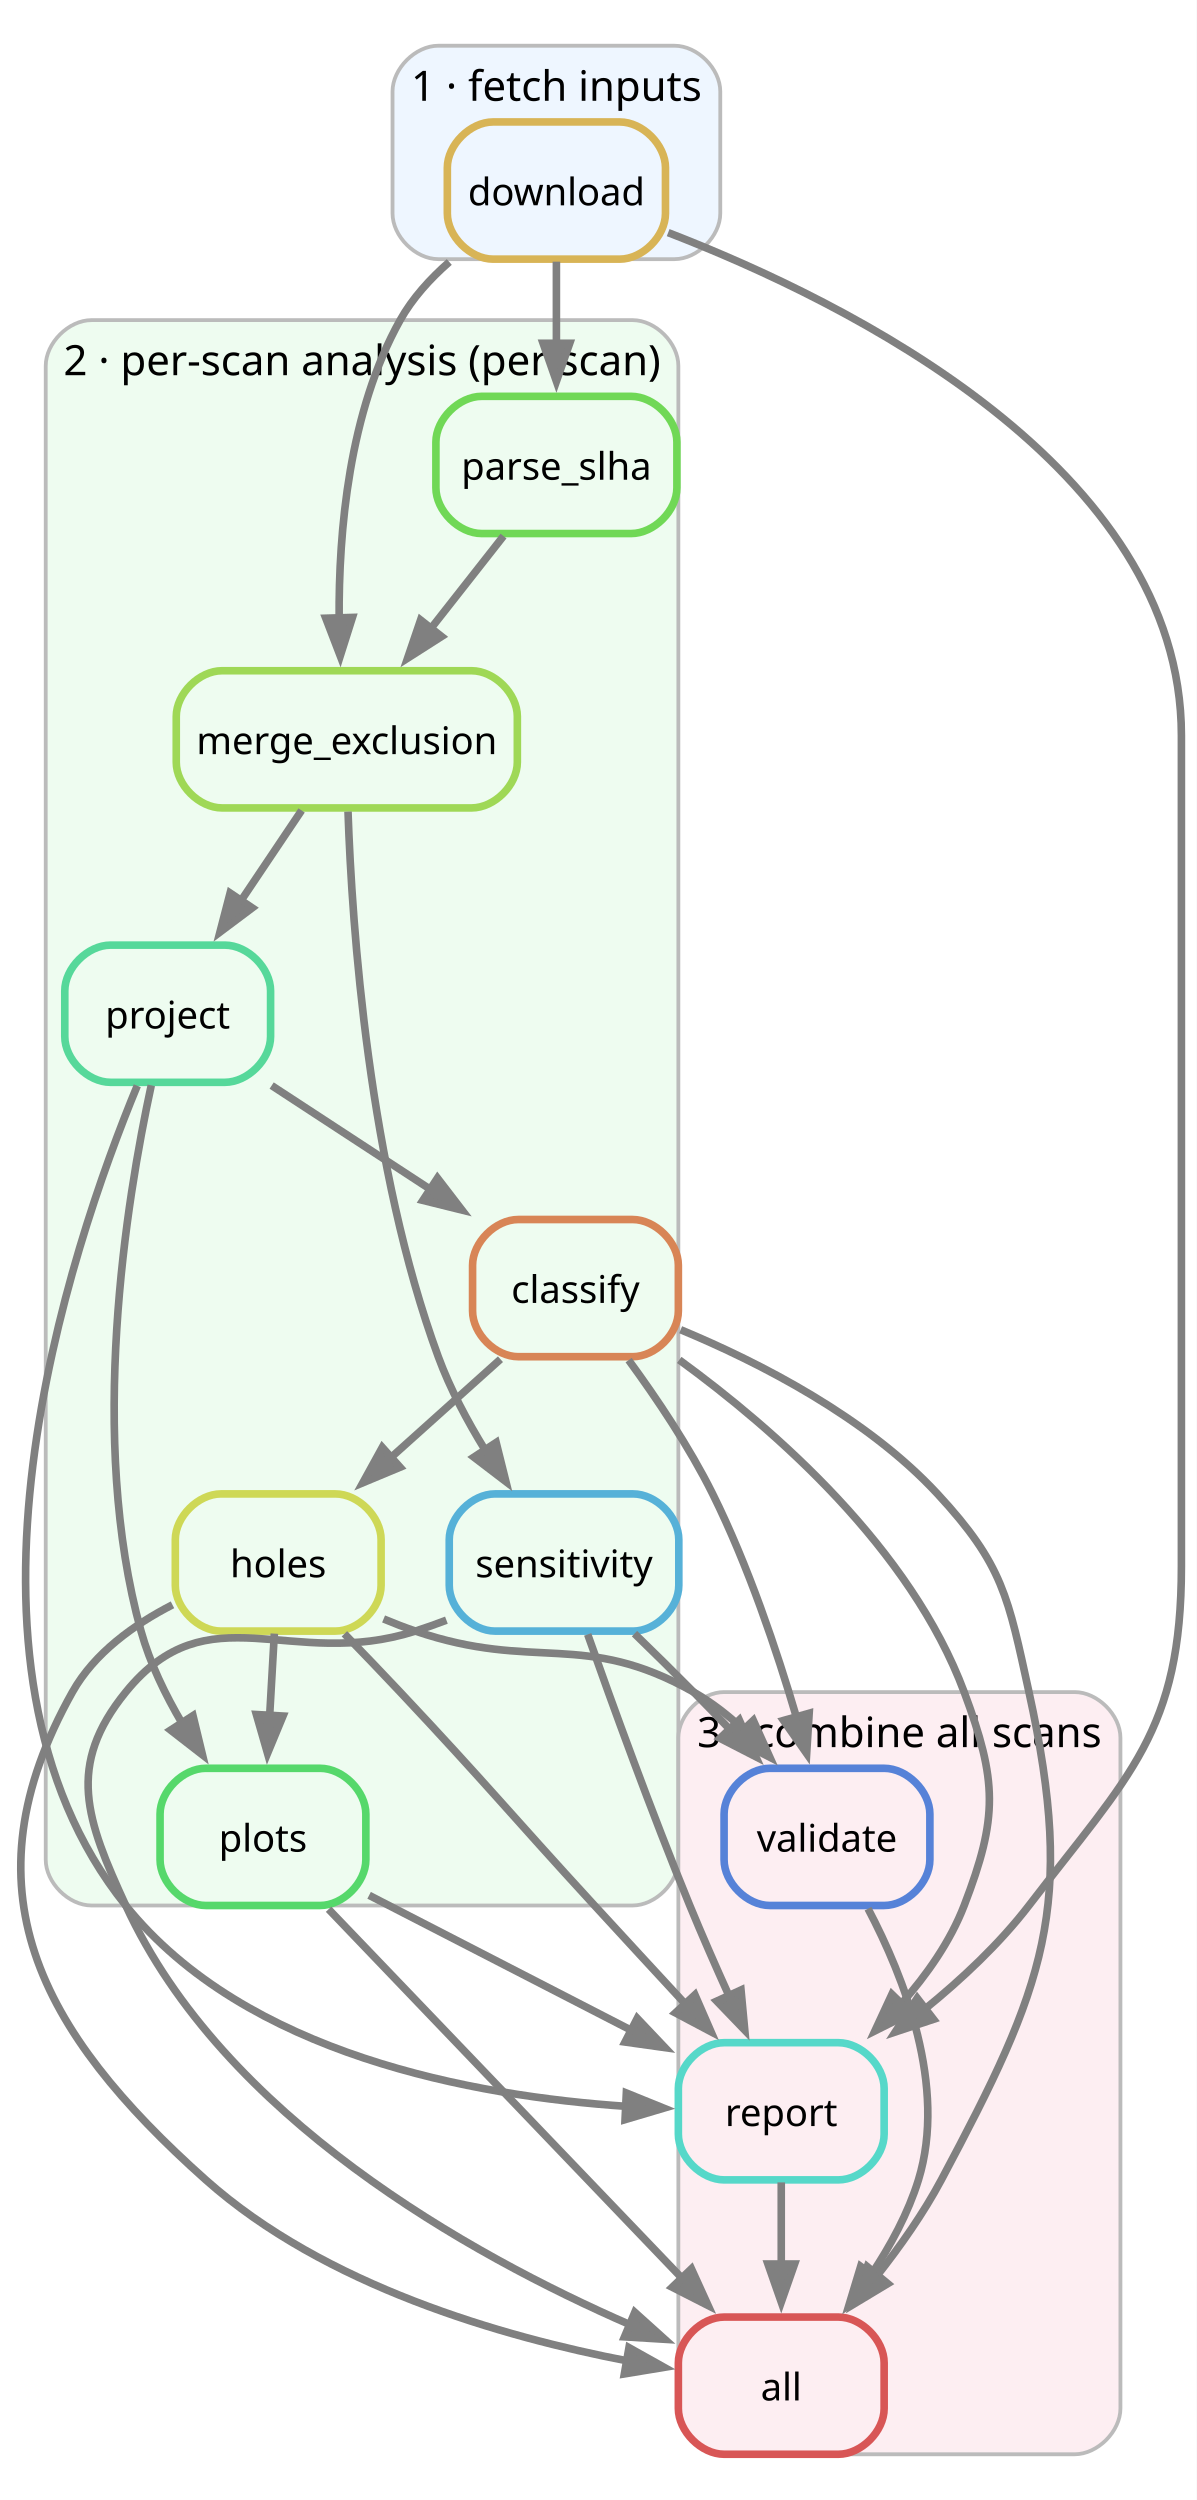
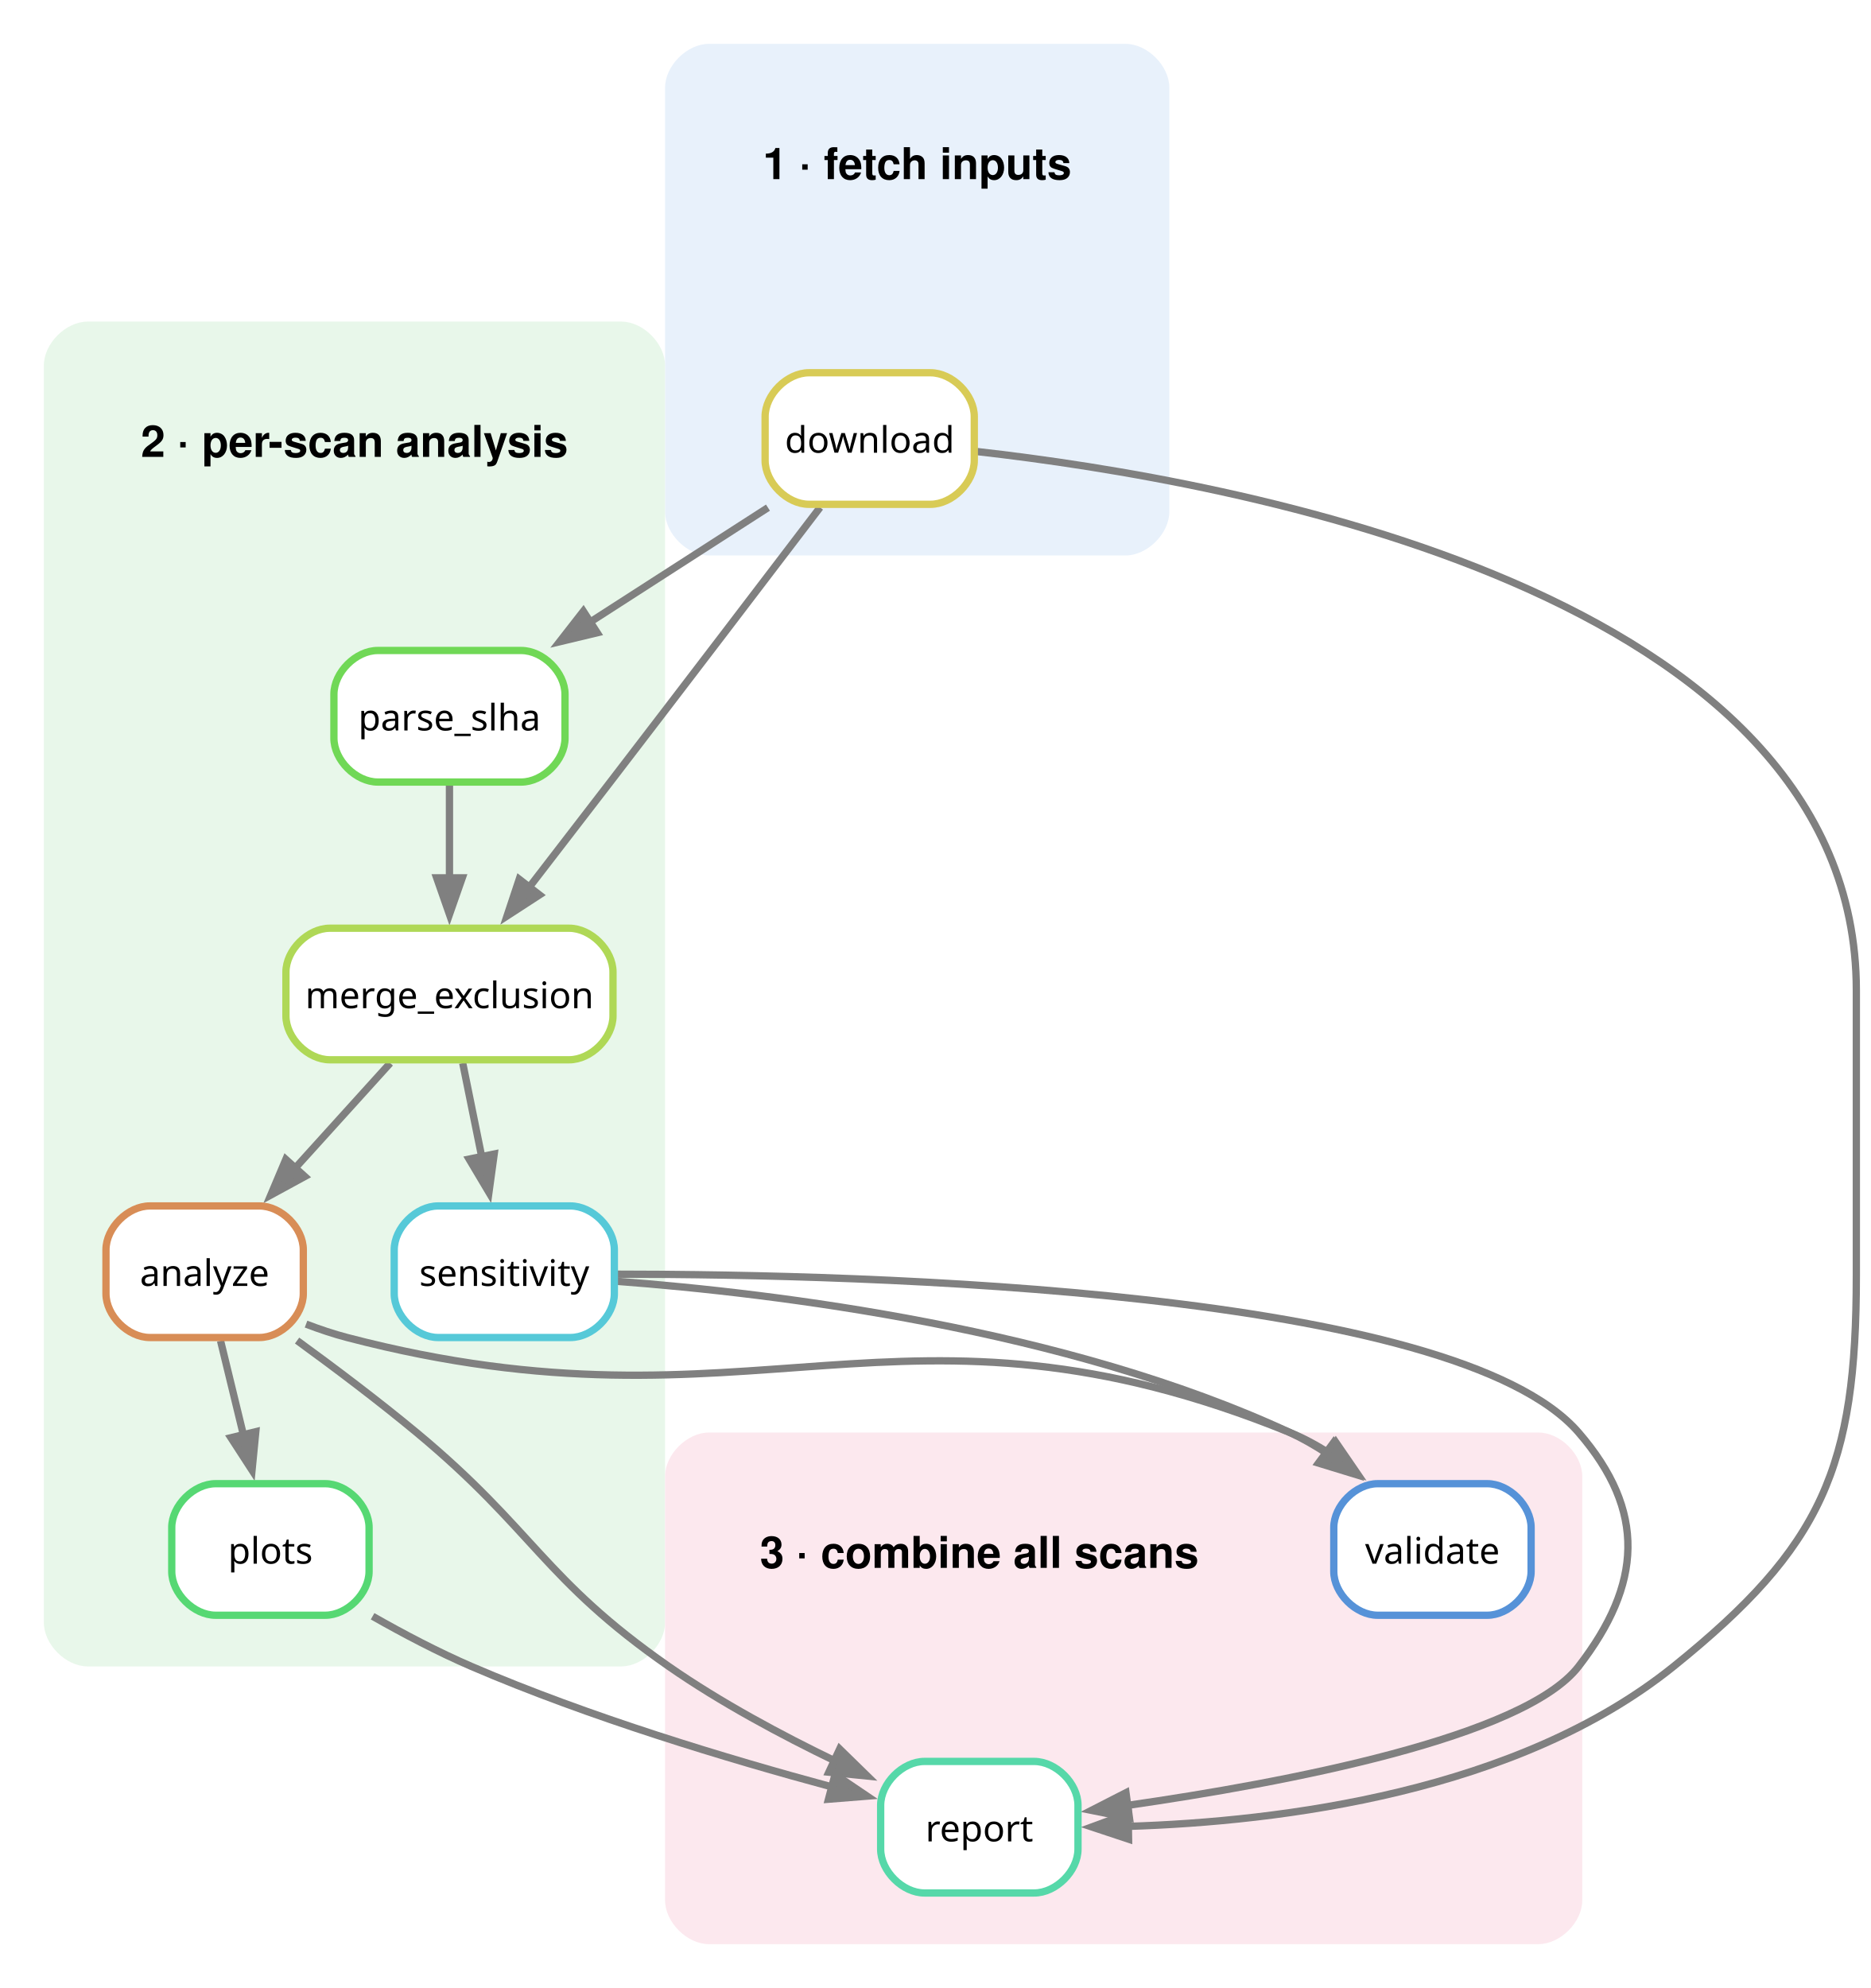
- <svg xmlns="http://www.w3.org/2000/svg" width="314pt" height="656pt" viewBox="0.00 0.00 314.00 656.00">
-   <g id="graph0" class="graph" transform="scale(1 1) rotate(0) translate(4 652)">
-     <polygon fill="white" stroke="none" points="-4,4 -4,-652 310,-652 310,4 -4,4" />
+ <svg xmlns="http://www.w3.org/2000/svg" width="512pt" height="544pt" viewBox="0.00 0.00 512.00 544.00">
+   <g id="graph0" class="graph" transform="scale(1 1) rotate(0) translate(4 540)">
+     <polygon fill="white" stroke="none" points="-4,4 -4,-540 508,-540 508,4 -4,4" />
    <g id="clust1" class="cluster">
-       <path fill="#eef6ff" stroke="#bbbbbb" d="M111,-584C111,-584 173,-584 173,-584 179,-584 185,-590 185,-596 185,-596 185,-628 185,-628 185,-634 179,-640 173,-640 173,-640 111,-640 111,-640 105,-640 99,-634 99,-628 99,-628 99,-596 99,-596 99,-590 105,-584 111,-584" />
-       <text xml:space="preserve" text-anchor="middle" x="142" y="-625.55" font-family="sans" font-size="11.00">1 · fetch inputs</text>
+       <path fill="#e8f1fb" stroke="#e8f1fb" stroke-width="0" d="M190,-388C190,-388 304,-388 304,-388 310,-388 316,-394 316,-400 316,-400 316,-516 316,-516 316,-522 310,-528 304,-528 304,-528 190,-528 190,-528 184,-528 178,-522 178,-516 178,-516 178,-400 178,-400 178,-394 184,-388 190,-388" />
    </g>
    <g id="clust2" class="cluster">
-       <path fill="#eefcf0" stroke="#bbbbbb" d="M20,-152C20,-152 162,-152 162,-152 168,-152 174,-158 174,-164 174,-164 174,-556 174,-556 174,-562 168,-568 162,-568 162,-568 20,-568 20,-568 14,-568 8,-562 8,-556 8,-556 8,-164 8,-164 8,-158 14,-152 20,-152" />
-       <text xml:space="preserve" text-anchor="middle" x="91" y="-553.55" font-family="sans" font-size="11.00">2 · per-scan analysis (per scan)</text>
+       <path fill="#e8f7ea" stroke="#e8f7ea" stroke-width="0" d="M20,-84C20,-84 166,-84 166,-84 172,-84 178,-90 178,-96 178,-96 178,-440 178,-440 178,-446 172,-452 166,-452 166,-452 20,-452 20,-452 14,-452 8,-446 8,-440 8,-440 8,-96 8,-96 8,-90 14,-84 20,-84" />
    </g>
    <g id="clust3" class="cluster">
-       <path fill="#fdeef2" stroke="#bbbbbb" d="M186,-8C186,-8 278,-8 278,-8 284,-8 290,-14 290,-20 290,-20 290,-196 290,-196 290,-202 284,-208 278,-208 278,-208 186,-208 186,-208 180,-208 174,-202 174,-196 174,-196 174,-20 174,-20 174,-14 180,-8 186,-8" />
-       <text xml:space="preserve" text-anchor="middle" x="232" y="-193.55" font-family="sans" font-size="11.00">3 · combine all scans</text>
+       <path fill="#fce8ee" stroke="#fce8ee" stroke-width="0" d="M190,-8C190,-8 417,-8 417,-8 423,-8 429,-14 429,-20 429,-20 429,-136 429,-136 429,-142 423,-148 417,-148 417,-148 190,-148 190,-148 184,-148 178,-142 178,-136 178,-136 178,-20 178,-20 178,-14 184,-8 190,-8" />
+     </g>
+     <g id="edge11" class="edge">
+       <path fill="none" stroke="grey" stroke-width="2" d="M206.16,-401.09C191.47,-391.63 173.22,-379.89 157.23,-369.6" />
+       <polygon fill="grey" stroke="grey" stroke-width="2" points="159.43,-366.85 149.13,-364.39 155.64,-372.74 159.43,-366.85" />
+     </g>
+     <g id="edge9" class="edge">
+       <path fill="none" stroke="grey" stroke-width="2" d="M220.42,-401.15C206.15,-382.41 183.04,-352.1 163,-326 155.78,-316.59 147.87,-306.33 140.77,-297.14" />
+       <polygon fill="grey" stroke="grey" stroke-width="2" points="143.63,-295.12 134.75,-289.35 138.09,-299.4 143.63,-295.12" />
+     </g>
+     <g id="edge5" class="edge">
+       <path fill="none" stroke="grey" stroke-width="2" d="M263.41,-416.43C333.39,-408.54 504,-378.12 504,-269 504,-269 504,-269 504,-191 504,-138.51 494.88,-116.93 454,-84 411.31,-49.61 346.52,-41.53 304.73,-40.23" />
+       <polygon fill="grey" stroke="grey" stroke-width="2" points="304.84,-36.73 294.79,-40.07 304.73,-43.73 304.84,-36.73" />
+     </g>
+     <g id="edge10" class="edge">
+       <path fill="none" stroke="grey" stroke-width="2" d="M119,-325.09C119,-317.45 119,-308.32 119,-299.67" />
+       <polygon fill="grey" stroke="grey" stroke-width="2" points="122.5,-299.78 119,-289.78 115.5,-299.78 122.5,-299.78" />
+     </g>
+     <g id="edge8" class="edge">
+       <path fill="none" stroke="grey" stroke-width="2" d="M102.78,-249.09C94.96,-240.45 85.42,-229.91 76.72,-220.3" />
+       <polygon fill="grey" stroke="grey" stroke-width="2" points="79.41,-218.06 70.1,-212.99 74.22,-222.75 79.41,-218.06" />
+     </g>
+     <g id="edge12" class="edge">
+       <path fill="none" stroke="grey" stroke-width="2" d="M122.63,-249.09C124.2,-241.36 126.07,-232.11 127.85,-223.36" />
+       <polygon fill="grey" stroke="grey" stroke-width="2" points="131.24,-224.21 129.8,-213.72 124.38,-222.82 131.24,-224.21" />
+     </g>
+     <g id="edge13" class="edge">
+       <path fill="none" stroke="grey" stroke-width="2" d="M56.36,-173.09C58.24,-165.36 60.49,-156.11 62.61,-147.36" />
+       <polygon fill="grey" stroke="grey" stroke-width="2" points="66,-148.23 64.97,-137.69 59.2,-146.58 66,-148.23" />
+     </g>
+     <g id="edge4" class="edge">
+       <path fill="none" stroke="grey" stroke-width="2" d="M77.3,-173.17C87.63,-165.65 99.58,-156.65 110,-148 142.18,-121.28 144.67,-107.9 179,-84 193.14,-74.16 209.84,-65.21 224.68,-58.05" />
+       <polygon fill="grey" stroke="grey" stroke-width="2" points="225.78,-61.4 233.36,-54 222.82,-55.06 225.78,-61.4" />
+     </g>
+     <g id="edge14" class="edge">
+       <path fill="none" stroke="grey" stroke-width="2" d="M79.75,-177.67C83.47,-176.25 87.28,-174.97 91,-174 202.5,-144.85 242.23,-191.39 349,-148 352.65,-146.52 356.23,-144.58 359.66,-142.4" />
+       <polygon fill="grey" stroke="grey" stroke-width="2" points="361.52,-145.38 367.52,-136.64 357.38,-139.73 361.52,-145.38" />
+     </g>
+     <g id="edge7" class="edge">
+       <path fill="none" stroke="grey" stroke-width="2" d="M164.95,-191.33C233.4,-191.33 394.22,-187.07 428,-148 446.6,-126.48 445.38,-106.52 428,-84 413.01,-64.57 347.96,-52.21 304.43,-45.95" />
+       <polygon fill="grey" stroke="grey" stroke-width="2" points="305.08,-42.51 294.69,-44.61 304.13,-49.44 305.08,-42.51" />
+     </g>
+     <g id="edge15" class="edge">
+       <path fill="none" stroke="grey" stroke-width="2" d="M164.96,-189.37C208.05,-186.12 287.71,-176.44 349,-148 352.38,-146.43 355.73,-144.51 358.97,-142.4" />
+       <polygon fill="grey" stroke="grey" stroke-width="2" points="360.96,-145.28 366.94,-136.54 356.81,-139.64 360.96,-145.28" />
+     </g>
+     <g id="edge6" class="edge">
+       <path fill="none" stroke="grey" stroke-width="2" d="M97.96,-97.72C106.45,-92.89 115.94,-87.9 125,-84 157.25,-70.11 195.45,-58.63 223.64,-51.03" />
+       <polygon fill="grey" stroke="grey" stroke-width="2" points="224.51,-54.43 233.29,-48.5 222.72,-47.66 224.51,-54.43" />
    </g>
    <g id="node1" class="node">
-       <path fill="none" stroke="#d8b456" stroke-width="2" d="M158.62,-620C158.62,-620 125.38,-620 125.38,-620 119.38,-620 113.38,-614 113.38,-608 113.38,-608 113.38,-596 113.38,-596 113.38,-590 119.38,-584 125.38,-584 125.38,-584 158.62,-584 158.62,-584 164.62,-584 170.62,-590 170.62,-596 170.62,-596 170.62,-608 170.62,-608 170.62,-614 164.62,-620 158.62,-620" />
-       <text xml:space="preserve" text-anchor="middle" x="142" y="-598.12" font-family="sans" font-size="10.00">download</text>
+       <polygon fill="#e8f1fb" stroke="#e8f1fb" stroke-width="2" points="301.58,-514 192.41,-514 192.41,-478 301.58,-478 301.58,-514" />
+       <text xml:space="preserve" text-anchor="middle" x="247" y="-490.98" font-family="Helvetica,sans-Serif" font-weight="bold" font-size="12.00">1 · fetch inputs</text>
    </g>
    <g id="node2" class="node">
-       <path fill="none" stroke="#70d856" stroke-width="2" d="M161.62,-548C161.62,-548 122.38,-548 122.38,-548 116.38,-548 110.38,-542 110.38,-536 110.38,-536 110.38,-524 110.38,-524 110.38,-518 116.38,-512 122.38,-512 122.38,-512 161.62,-512 161.62,-512 167.62,-512 173.62,-518 173.62,-524 173.62,-524 173.62,-536 173.62,-536 173.62,-542 167.62,-548 161.62,-548" />
-       <text xml:space="preserve" text-anchor="middle" x="142" y="-526.12" font-family="sans" font-size="10.00">parse_slha</text>
-     </g>
-     <g id="edge16" class="edge">
-       <path fill="none" stroke="grey" stroke-width="2" d="M142,-583.34C142,-576.75 142,-569.08 142,-561.67" />
-       <polygon fill="grey" stroke="grey" stroke-width="2" points="145.5,-561.93 142,-551.93 138.5,-561.93 145.5,-561.93" />
+       <path fill="white" stroke="#d8cb56" stroke-width="2" d="M250.62,-438C250.62,-438 217.38,-438 217.38,-438 211.38,-438 205.38,-432 205.38,-426 205.38,-426 205.38,-414 205.38,-414 205.38,-408 211.38,-402 217.38,-402 217.38,-402 250.62,-402 250.62,-402 256.62,-402 262.62,-408 262.62,-414 262.62,-414 262.62,-426 262.62,-426 262.62,-432 256.62,-438 250.62,-438" />
+       <text xml:space="preserve" text-anchor="middle" x="234" y="-416.12" font-family="sans" font-size="10.00">download</text>
    </g>
    <g id="node3" class="node">
-       <path fill="none" stroke="#9fd856" stroke-width="2" d="M119.75,-476C119.75,-476 54.25,-476 54.25,-476 48.25,-476 42.25,-470 42.25,-464 42.25,-464 42.25,-452 42.25,-452 42.25,-446 48.25,-440 54.25,-440 54.25,-440 119.75,-440 119.75,-440 125.75,-440 131.75,-446 131.75,-452 131.75,-452 131.75,-464 131.75,-464 131.75,-470 125.75,-476 119.75,-476" />
-       <text xml:space="preserve" text-anchor="middle" x="87" y="-454.12" font-family="sans" font-size="10.00">merge_exclusion</text>
+       <polygon fill="#e8f7ea" stroke="#e8f7ea" stroke-width="2" points="164.08,-438 21.92,-438 21.92,-402 164.08,-402 164.08,-438" />
+       <text xml:space="preserve" text-anchor="middle" x="93" y="-414.98" font-family="Helvetica,sans-Serif" font-weight="bold" font-size="12.00">2 · per-scan analysis</text>
    </g>
-     <g id="edge15" class="edge">
-       <path fill="none" stroke="grey" stroke-width="2" d="M113.89,-583.26C108.86,-578.86 104.21,-573.74 101,-568 87.58,-544.04 84.83,-512.56 84.99,-489.6" />
-       <polygon fill="grey" stroke="grey" stroke-width="2" points="88.48,-489.99 85.28,-479.89 81.48,-489.78 88.48,-489.99" />
+     <g id="node4" class="node">
+       <path fill="white" stroke="#70d856" stroke-width="2" d="M138.62,-362C138.62,-362 99.38,-362 99.38,-362 93.38,-362 87.38,-356 87.38,-350 87.38,-350 87.38,-338 87.38,-338 87.38,-332 93.38,-326 99.38,-326 99.38,-326 138.62,-326 138.62,-326 144.62,-326 150.62,-332 150.62,-338 150.62,-338 150.62,-350 150.62,-350 150.62,-356 144.62,-362 138.62,-362" />
+       <text xml:space="preserve" text-anchor="middle" x="119" y="-340.12" font-family="sans" font-size="10.00">parse_slha</text>
+     </g>
+     <g id="node5" class="node">
+       <path fill="white" stroke="#afd856" stroke-width="2" d="M151.75,-286C151.75,-286 86.25,-286 86.25,-286 80.25,-286 74.25,-280 74.25,-274 74.25,-274 74.25,-262 74.25,-262 74.25,-256 80.25,-250 86.25,-250 86.25,-250 151.75,-250 151.75,-250 157.75,-250 163.75,-256 163.75,-262 163.75,-262 163.75,-274 163.75,-274 163.75,-280 157.75,-286 151.75,-286" />
+       <text xml:space="preserve" text-anchor="middle" x="119" y="-264.12" font-family="sans" font-size="10.00">merge_exclusion</text>
+     </g>
+     <g id="node6" class="node">
+       <path fill="white" stroke="#d88d56" stroke-width="2" d="M67,-210C67,-210 37,-210 37,-210 31,-210 25,-204 25,-198 25,-198 25,-186 25,-186 25,-180 31,-174 37,-174 37,-174 67,-174 67,-174 73,-174 79,-180 79,-186 79,-186 79,-198 79,-198 79,-204 73,-210 67,-210" />
+       <text xml:space="preserve" text-anchor="middle" x="52" y="-188.12" font-family="sans" font-size="10.00">analyze</text>
+     </g>
+     <g id="node7" class="node">
+       <path fill="white" stroke="#56c9d8" stroke-width="2" d="M152.12,-210C152.12,-210 115.88,-210 115.88,-210 109.88,-210 103.88,-204 103.88,-198 103.88,-198 103.88,-186 103.88,-186 103.88,-180 109.88,-174 115.88,-174 115.88,-174 152.12,-174 152.12,-174 158.12,-174 164.12,-180 164.12,-186 164.12,-186 164.12,-198 164.12,-198 164.12,-204 158.12,-210 152.12,-210" />
+       <text xml:space="preserve" text-anchor="middle" x="134" y="-188.12" font-family="sans" font-size="10.00">sensitivity</text>
+     </g>
+     <g id="node8" class="node">
+       <path fill="white" stroke="#56d873" stroke-width="2" d="M85,-134C85,-134 55,-134 55,-134 49,-134 43,-128 43,-122 43,-122 43,-110 43,-110 43,-104 49,-98 55,-98 55,-98 85,-98 85,-98 91,-98 97,-104 97,-110 97,-110 97,-122 97,-122 97,-128 91,-134 85,-134" />
+       <text xml:space="preserve" text-anchor="middle" x="70" y="-112.12" font-family="sans" font-size="10.00">plots</text>
    </g>
    <g id="node9" class="node">
-       <path fill="none" stroke="#56d8c9" stroke-width="2" d="M216,-116C216,-116 186,-116 186,-116 180,-116 174,-110 174,-104 174,-104 174,-92 174,-92 174,-86 180,-80 186,-80 186,-80 216,-80 216,-80 222,-80 228,-86 228,-92 228,-92 228,-104 228,-104 228,-110 222,-116 216,-116" />
-       <text xml:space="preserve" text-anchor="middle" x="201" y="-94.12" font-family="sans" font-size="10.00">report</text>
-     </g>
-     <g id="edge7" class="edge">
-       <path fill="none" stroke="grey" stroke-width="2" d="M171.32,-590.96C218.49,-572.73 306,-529.43 306,-459 306,-459 306,-459 306,-241 306,-197.63 292.4,-186.4 266,-152 258.3,-141.97 248.35,-132.65 238.55,-124.7" />
-       <polygon fill="grey" stroke="grey" stroke-width="2" points="240.96,-122.14 230.9,-118.8 236.68,-127.68 240.96,-122.14" />
-     </g>
-     <g id="edge14" class="edge">
-       <path fill="none" stroke="grey" stroke-width="2" d="M128.12,-511.34C122.3,-503.93 115.4,-495.14 108.92,-486.9" />
-       <polygon fill="grey" stroke="grey" stroke-width="2" points="111.87,-484.98 102.94,-479.28 106.36,-489.31 111.87,-484.98" />
-     </g>
-     <g id="node4" class="node">
-       <path fill="none" stroke="#56d89a" stroke-width="2" d="M55,-404C55,-404 25,-404 25,-404 19,-404 13,-398 13,-392 13,-392 13,-380 13,-380 13,-374 19,-368 25,-368 25,-368 55,-368 55,-368 61,-368 67,-374 67,-380 67,-380 67,-392 67,-392 67,-398 61,-404 55,-404" />
-       <text xml:space="preserve" text-anchor="middle" x="40" y="-382.12" font-family="sans" font-size="10.00">project</text>
-     </g>
-     <g id="edge13" class="edge">
-       <path fill="none" stroke="grey" stroke-width="2" d="M75.14,-439.34C70.28,-432.1 64.53,-423.53 59.1,-415.45" />
-       <polygon fill="grey" stroke="grey" stroke-width="2" points="62.19,-413.77 53.71,-407.41 56.38,-417.67 62.19,-413.77" />
-     </g>
-     <g id="node7" class="node">
-       <path fill="none" stroke="#56b1d8" stroke-width="2" d="M162.12,-260C162.12,-260 125.88,-260 125.88,-260 119.88,-260 113.88,-254 113.88,-248 113.88,-248 113.88,-236 113.88,-236 113.88,-230 119.88,-224 125.88,-224 125.88,-224 162.12,-224 162.12,-224 168.12,-224 174.12,-230 174.12,-236 174.12,-236 174.12,-248 174.12,-248 174.12,-254 168.12,-260 162.12,-260" />
-       <text xml:space="preserve" text-anchor="middle" x="144" y="-238.12" font-family="sans" font-size="10.00">sensitivity</text>
-     </g>
-     <g id="edge19" class="edge">
-       <path fill="none" stroke="grey" stroke-width="2" d="M87.32,-439.03C88.36,-408.64 92.76,-345.6 111,-296 114.08,-287.62 118.59,-279.15 123.3,-271.51" />
-       <polygon fill="grey" stroke="grey" stroke-width="2" points="126.19,-273.49 128.76,-263.21 120.34,-269.64 126.19,-273.49" />
-     </g>
-     <g id="node5" class="node">
-       <path fill="none" stroke="#d88556" stroke-width="2" d="M162,-332C162,-332 132,-332 132,-332 126,-332 120,-326 120,-320 120,-320 120,-308 120,-308 120,-302 126,-296 132,-296 132,-296 162,-296 162,-296 168,-296 174,-302 174,-308 174,-308 174,-320 174,-320 174,-326 168,-332 162,-332" />
-       <text xml:space="preserve" text-anchor="middle" x="147" y="-310.12" font-family="sans" font-size="10.00">classify</text>
-     </g>
-     <g id="edge17" class="edge">
-       <path fill="none" stroke="grey" stroke-width="2" d="M67.28,-367.15C79.98,-358.84 95.3,-348.82 109.11,-339.79" />
-       <polygon fill="grey" stroke="grey" stroke-width="2" points="110.79,-342.87 117.24,-334.47 106.95,-337.02 110.79,-342.87" />
-     </g>
-     <g id="node8" class="node">
-       <path fill="none" stroke="#56d86b" stroke-width="2" d="M80,-188C80,-188 50,-188 50,-188 44,-188 38,-182 38,-176 38,-176 38,-164 38,-164 38,-158 44,-152 50,-152 50,-152 80,-152 80,-152 86,-152 92,-158 92,-164 92,-164 92,-176 92,-176 92,-182 86,-188 80,-188" />
-       <text xml:space="preserve" text-anchor="middle" x="65" y="-166.12" font-family="sans" font-size="10.00">plots</text>
-     </g>
-     <g id="edge20" class="edge">
-       <path fill="none" stroke="grey" stroke-width="2" d="M35.69,-367.2C29.17,-337.08 18.96,-274.4 33,-224 35.34,-215.61 39.4,-207.22 43.86,-199.68" />
-       <polygon fill="grey" stroke="grey" stroke-width="2" points="46.64,-201.82 49.13,-191.52 40.76,-198.02 46.64,-201.82" />
-     </g>
-     <g id="edge10" class="edge">
-       <path fill="none" stroke="grey" stroke-width="2" d="M32.02,-367.1C14.4,-324.49 -22.41,-215.89 29,-152 60.5,-112.85 120.3,-101.97 160.41,-99.29" />
-       <polygon fill="grey" stroke="grey" stroke-width="2" points="160.35,-102.8 170.17,-98.82 160.01,-95.81 160.35,-102.8" />
-     </g>
-     <g id="node6" class="node">
-       <path fill="none" stroke="#ced856" stroke-width="2" d="M84,-260C84,-260 54,-260 54,-260 48,-260 42,-254 42,-248 42,-248 42,-236 42,-236 42,-230 48,-224 54,-224 54,-224 84,-224 84,-224 90,-224 96,-230 96,-236 96,-236 96,-248 96,-248 96,-254 90,-260 84,-260" />
-       <text xml:space="preserve" text-anchor="middle" x="69" y="-238.12" font-family="sans" font-size="10.00">holes</text>
-     </g>
-     <g id="edge18" class="edge">
-       <path fill="none" stroke="grey" stroke-width="2" d="M127.32,-295.34C118.61,-287.52 108.18,-278.16 98.57,-269.53" />
-       <polygon fill="grey" stroke="grey" stroke-width="2" points="100.98,-267 91.2,-262.92 96.31,-272.21 100.98,-267" />
-     </g>
-     <g id="edge12" class="edge">
-       <path fill="none" stroke="grey" stroke-width="2" d="M174.23,-295.16C199.41,-276.81 234.98,-245.63 249,-208 257.69,-184.68 257.95,-175.22 249,-152 245.37,-142.58 239.2,-133.79 232.47,-126.19" />
-       <polygon fill="grey" stroke="grey" stroke-width="2" points="235.05,-123.83 225.57,-119.09 230.03,-128.7 235.05,-123.83" />
+       <polygon fill="#fce8ee" stroke="#fce8ee" stroke-width="2" points="336.21,-134 191.79,-134 191.79,-98 336.21,-98 336.21,-134" />
+       <text xml:space="preserve" text-anchor="middle" x="264" y="-110.97" font-family="Helvetica,sans-Serif" font-weight="bold" font-size="12.00">3 · combine all scans</text>
    </g>
    <g id="node10" class="node">
-       <path fill="none" stroke="#5682d8" stroke-width="2" d="M228,-188C228,-188 198,-188 198,-188 192,-188 186,-182 186,-176 186,-176 186,-164 186,-164 186,-158 192,-152 198,-152 198,-152 228,-152 228,-152 234,-152 240,-158 240,-164 240,-164 240,-176 240,-176 240,-182 234,-188 228,-188" />
-       <text xml:space="preserve" text-anchor="middle" x="213" y="-166.12" font-family="sans" font-size="10.00">validate</text>
-     </g>
-     <g id="edge22" class="edge">
-       <path fill="none" stroke="grey" stroke-width="2" d="M160.95,-295.11C168.23,-285.17 176.87,-272.35 183,-260 192.3,-241.26 199.82,-218.95 205,-201.36" />
-       <polygon fill="grey" stroke="grey" stroke-width="2" points="208.33,-202.45 207.67,-191.87 201.59,-200.55 208.33,-202.45" />
+       <path fill="white" stroke="#56d8a9" stroke-width="2" d="M279,-58C279,-58 249,-58 249,-58 243,-58 237,-52 237,-46 237,-46 237,-34 237,-34 237,-28 243,-22 249,-22 249,-22 279,-22 279,-22 285,-22 291,-28 291,-34 291,-34 291,-46 291,-46 291,-52 285,-58 279,-58" />
+       <text xml:space="preserve" text-anchor="middle" x="264" y="-36.12" font-family="sans" font-size="10.00">report</text>
    </g>
    <g id="node11" class="node">
-       <path fill="none" stroke="#d85656" stroke-width="2" d="M216,-44C216,-44 186,-44 186,-44 180,-44 174,-38 174,-32 174,-32 174,-20 174,-20 174,-14 180,-8 186,-8 186,-8 216,-8 216,-8 222,-8 228,-14 228,-20 228,-20 228,-32 228,-32 228,-38 222,-44 216,-44" />
-       <text xml:space="preserve" text-anchor="middle" x="201" y="-22.12" font-family="sans" font-size="10.00">all</text>
-     </g>
-     <g id="edge1" class="edge">
-       <path fill="none" stroke="grey" stroke-width="2" d="M174.6,-303.08C195.38,-294.43 223.39,-280.09 242,-260 259.3,-241.33 260.54,-232.86 266,-208 278.4,-151.55 270.18,-131.01 243,-80 238.37,-71.31 232.26,-62.62 226.15,-54.87" />
-       <polygon fill="grey" stroke="grey" stroke-width="2" points="228.95,-52.77 219.87,-47.3 223.56,-57.23 228.95,-52.77" />
-     </g>
-     <g id="edge21" class="edge">
-       <path fill="none" stroke="grey" stroke-width="2" d="M67.99,-223.34C67.61,-216.75 67.18,-209.08 66.75,-201.67" />
-       <polygon fill="grey" stroke="grey" stroke-width="2" points="70.26,-201.71 66.2,-191.92 63.27,-202.11 70.26,-201.71" />
-     </g>
-     <g id="edge11" class="edge">
-       <path fill="none" stroke="grey" stroke-width="2" d="M86.37,-223.29C91.15,-218.37 96.3,-213 101,-208 124.05,-183.47 129.24,-176.8 152,-152 159.79,-143.51 168.32,-134.27 176.03,-125.93" />
-       <polygon fill="grey" stroke="grey" stroke-width="2" points="178.35,-128.57 182.58,-118.86 173.22,-123.82 178.35,-128.57" />
-     </g>
-     <g id="edge23" class="edge">
-       <path fill="none" stroke="grey" stroke-width="2" d="M96.65,-227.19C99.44,-226.02 102.25,-224.94 105,-224 136.44,-213.29 149.08,-224.34 178,-208 182.76,-205.31 187.27,-201.76 191.36,-197.92" />
-       <polygon fill="grey" stroke="grey" stroke-width="2" points="193.67,-200.57 198.01,-190.9 188.59,-195.75 193.67,-200.57" />
-     </g>
-     <g id="edge5" class="edge">
-       <path fill="none" stroke="grey" stroke-width="2" d="M41.26,-230.9C31.13,-225.7 20.75,-218.25 15,-208 -13.85,-156.56 5.97,-119.24 50,-80 81.13,-52.26 127.65,-38.83 160.83,-32.46" />
-       <polygon fill="grey" stroke="grey" stroke-width="2" points="161.04,-35.98 170.28,-30.81 159.83,-29.09 161.04,-35.98" />
-     </g>
-     <g id="edge8" class="edge">
-       <path fill="none" stroke="grey" stroke-width="2" d="M150.21,-223.13C156.59,-205.05 166.97,-176.39 177,-152 180.19,-144.25 183.83,-135.95 187.3,-128.28" />
-       <polygon fill="grey" stroke="grey" stroke-width="2" points="190.44,-129.83 191.43,-119.28 184.08,-126.91 190.44,-129.83" />
-     </g>
-     <g id="edge24" class="edge">
-       <path fill="none" stroke="grey" stroke-width="2" d="M162.49,-223.33C167.56,-218.41 173.03,-213.03 178,-208 181.14,-204.82 184.4,-201.45 187.62,-198.1" />
-       <polygon fill="grey" stroke="grey" stroke-width="2" points="189.98,-200.69 194.33,-191.03 184.91,-195.87 189.98,-200.69" />
-     </g>
-     <g id="edge2" class="edge">
-       <path fill="none" stroke="grey" stroke-width="2" d="M113.14,-226.87C110.41,-225.83 107.67,-224.85 105,-224 72.12,-213.49 50.75,-234.8 29,-208 13.32,-188.67 18.6,-174.61 29,-152 54.55,-96.45 119.05,-60.45 161.4,-41.96" />
-       <polygon fill="grey" stroke="grey" stroke-width="2" points="162.57,-45.26 170.44,-38.17 159.86,-38.81 162.57,-45.26" />
-     </g>
-     <g id="edge9" class="edge">
-       <path fill="none" stroke="grey" stroke-width="2" d="M92.85,-154.67C112.74,-144.43 139.78,-130.51 161.84,-119.15" />
-       <polygon fill="grey" stroke="grey" stroke-width="2" points="163.21,-122.39 170.5,-114.7 160,-116.17 163.21,-122.39" />
-     </g>
-     <g id="edge4" class="edge">
-       <path fill="none" stroke="grey" stroke-width="2" d="M82.22,-151.02C105.63,-126.58 147.67,-82.69 174.94,-54.21" />
-       <polygon fill="grey" stroke="grey" stroke-width="2" points="177.43,-56.67 181.82,-47.02 172.38,-51.83 177.43,-56.67" />
-     </g>
-     <g id="edge3" class="edge">
-       <path fill="none" stroke="grey" stroke-width="2" d="M201,-79.34C201,-72.75 201,-65.08 201,-57.67" />
-       <polygon fill="grey" stroke="grey" stroke-width="2" points="204.5,-57.93 201,-47.93 197.5,-57.93 204.5,-57.93" />
-     </g>
-     <g id="edge6" class="edge">
-       <path fill="none" stroke="grey" stroke-width="2" d="M223.77,-151.16C233.27,-133.12 244.53,-104.47 237,-80 234.32,-71.29 229.67,-62.72 224.58,-55.1" />
-       <polygon fill="grey" stroke="grey" stroke-width="2" points="227.49,-53.16 218.77,-47.15 221.84,-57.29 227.49,-53.16" />
+       <path fill="white" stroke="#5692d8" stroke-width="2" d="M403,-134C403,-134 373,-134 373,-134 367,-134 361,-128 361,-122 361,-122 361,-110 361,-110 361,-104 367,-98 373,-98 373,-98 403,-98 403,-98 409,-98 415,-104 415,-110 415,-110 415,-122 415,-122 415,-128 409,-134 403,-134" />
+       <text xml:space="preserve" text-anchor="middle" x="388" y="-112.12" font-family="sans" font-size="10.00">validate</text>
    </g>
  </g>
</svg>
